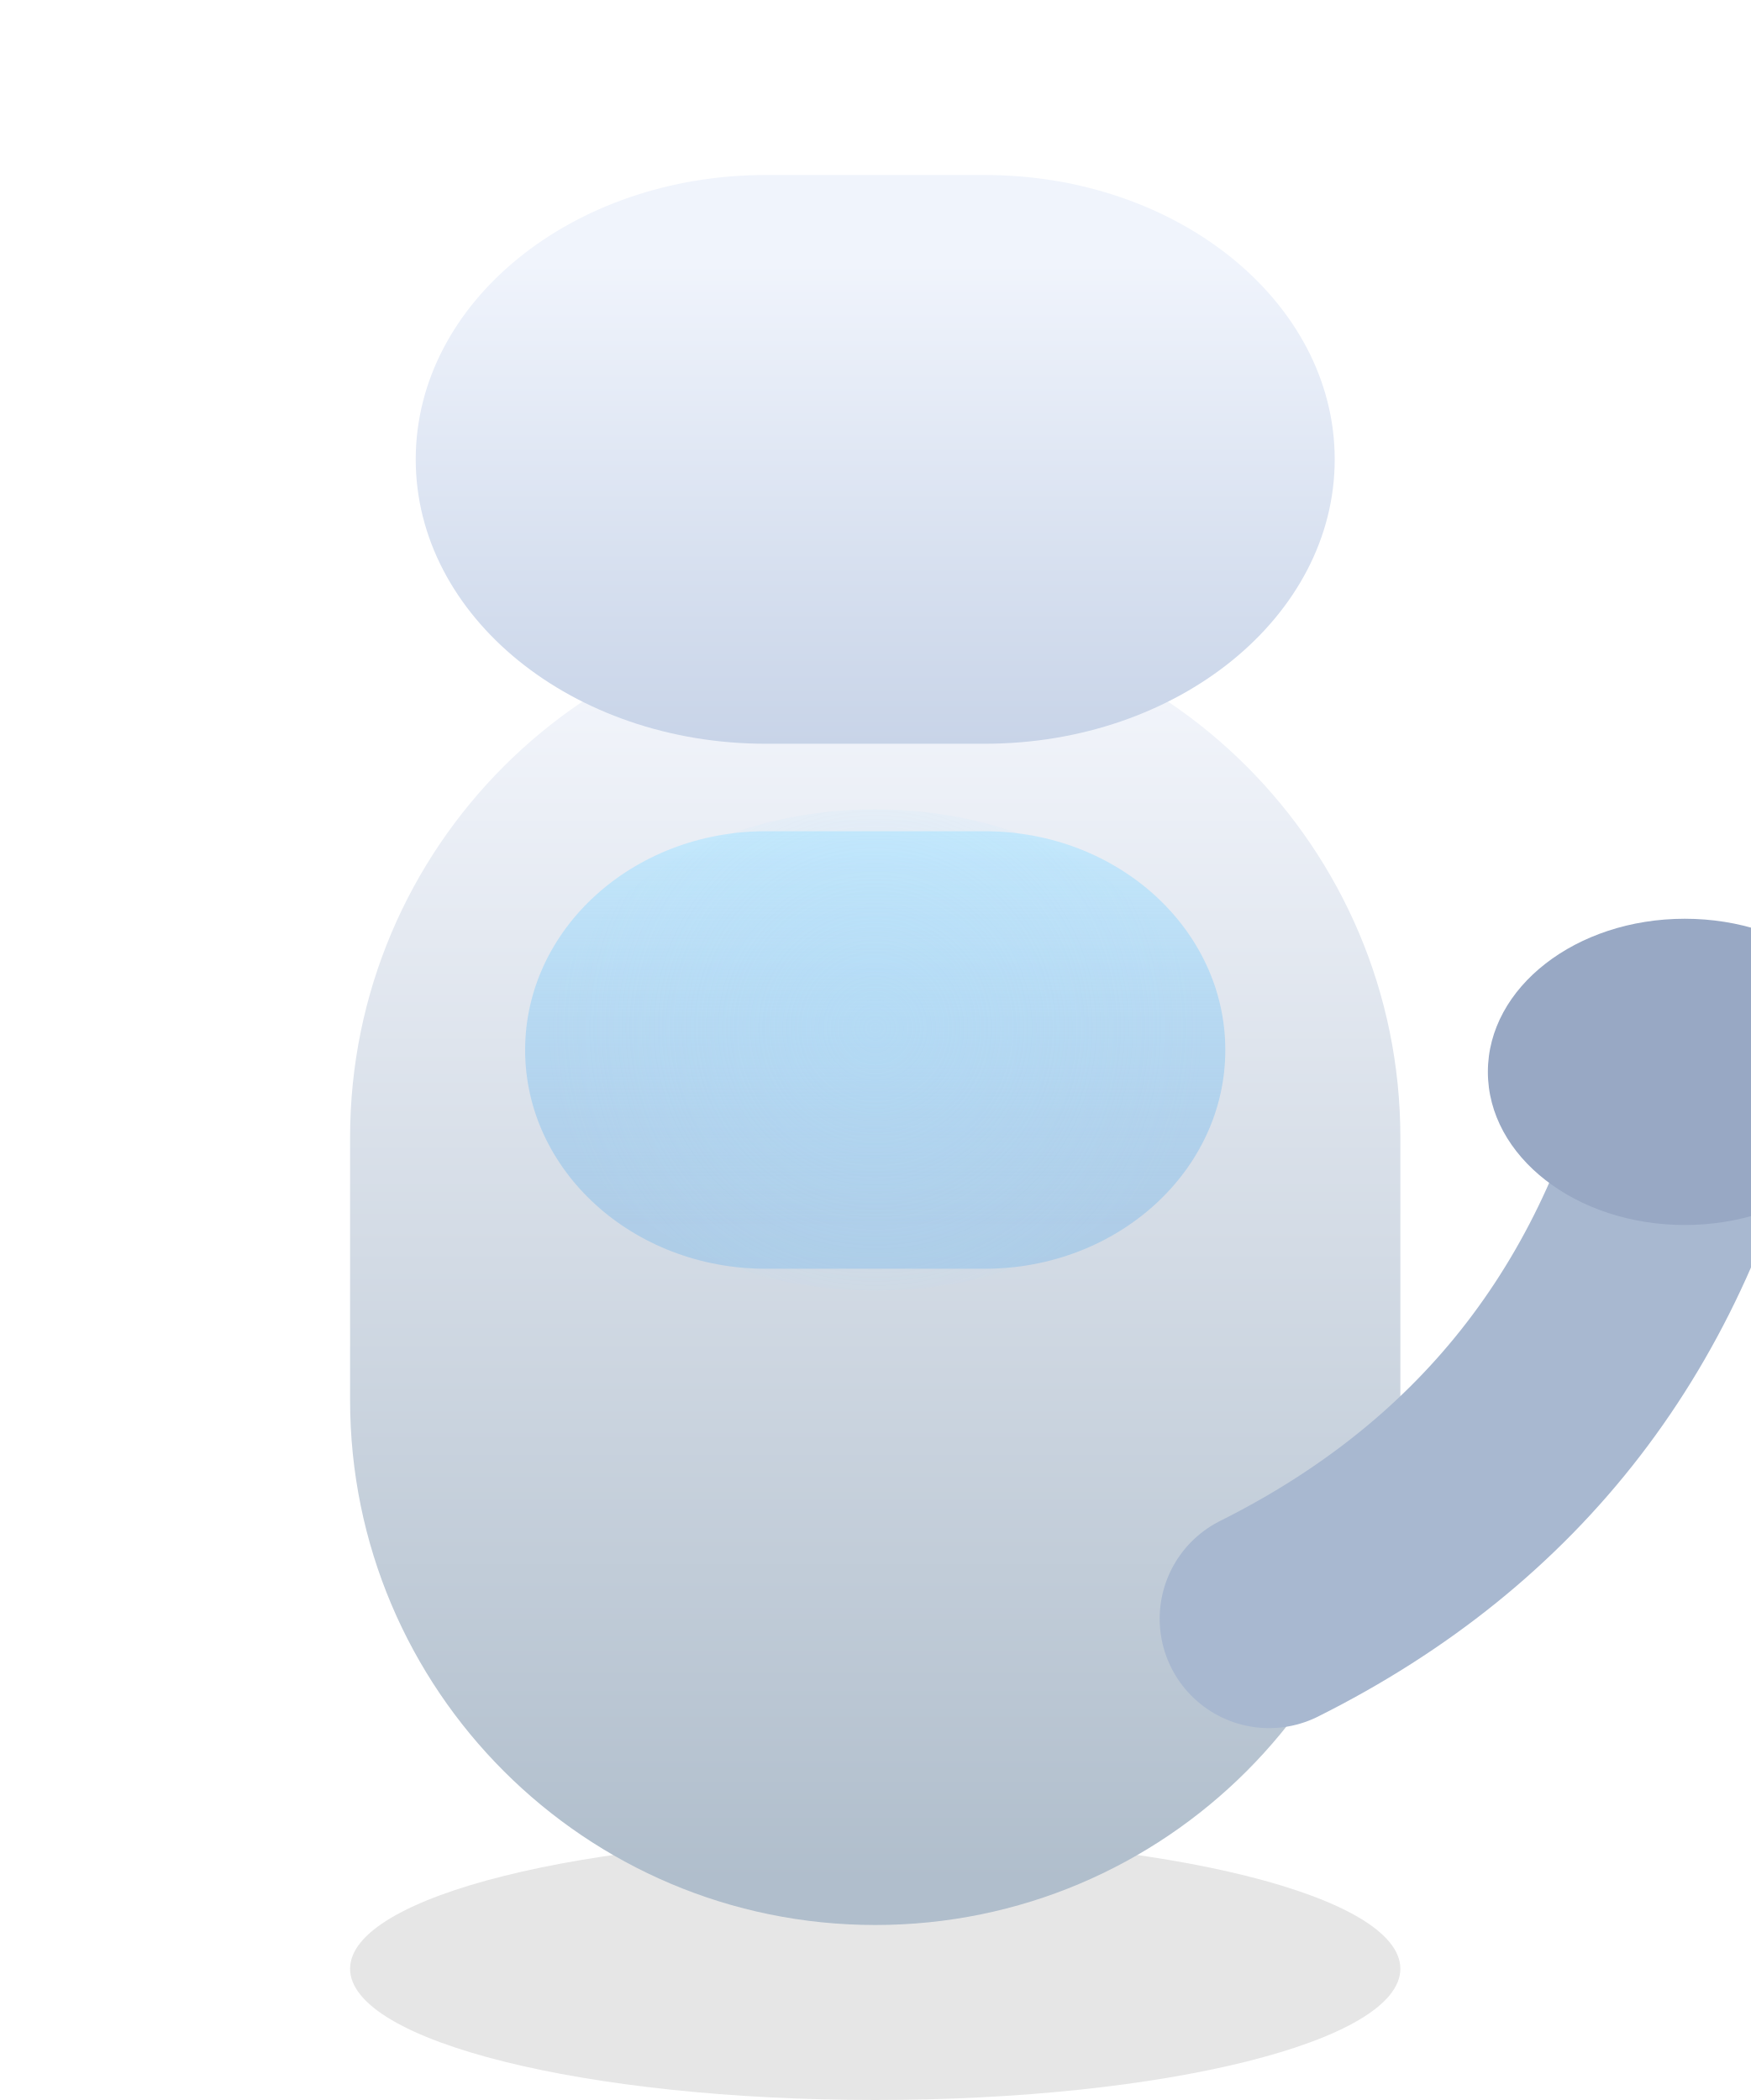
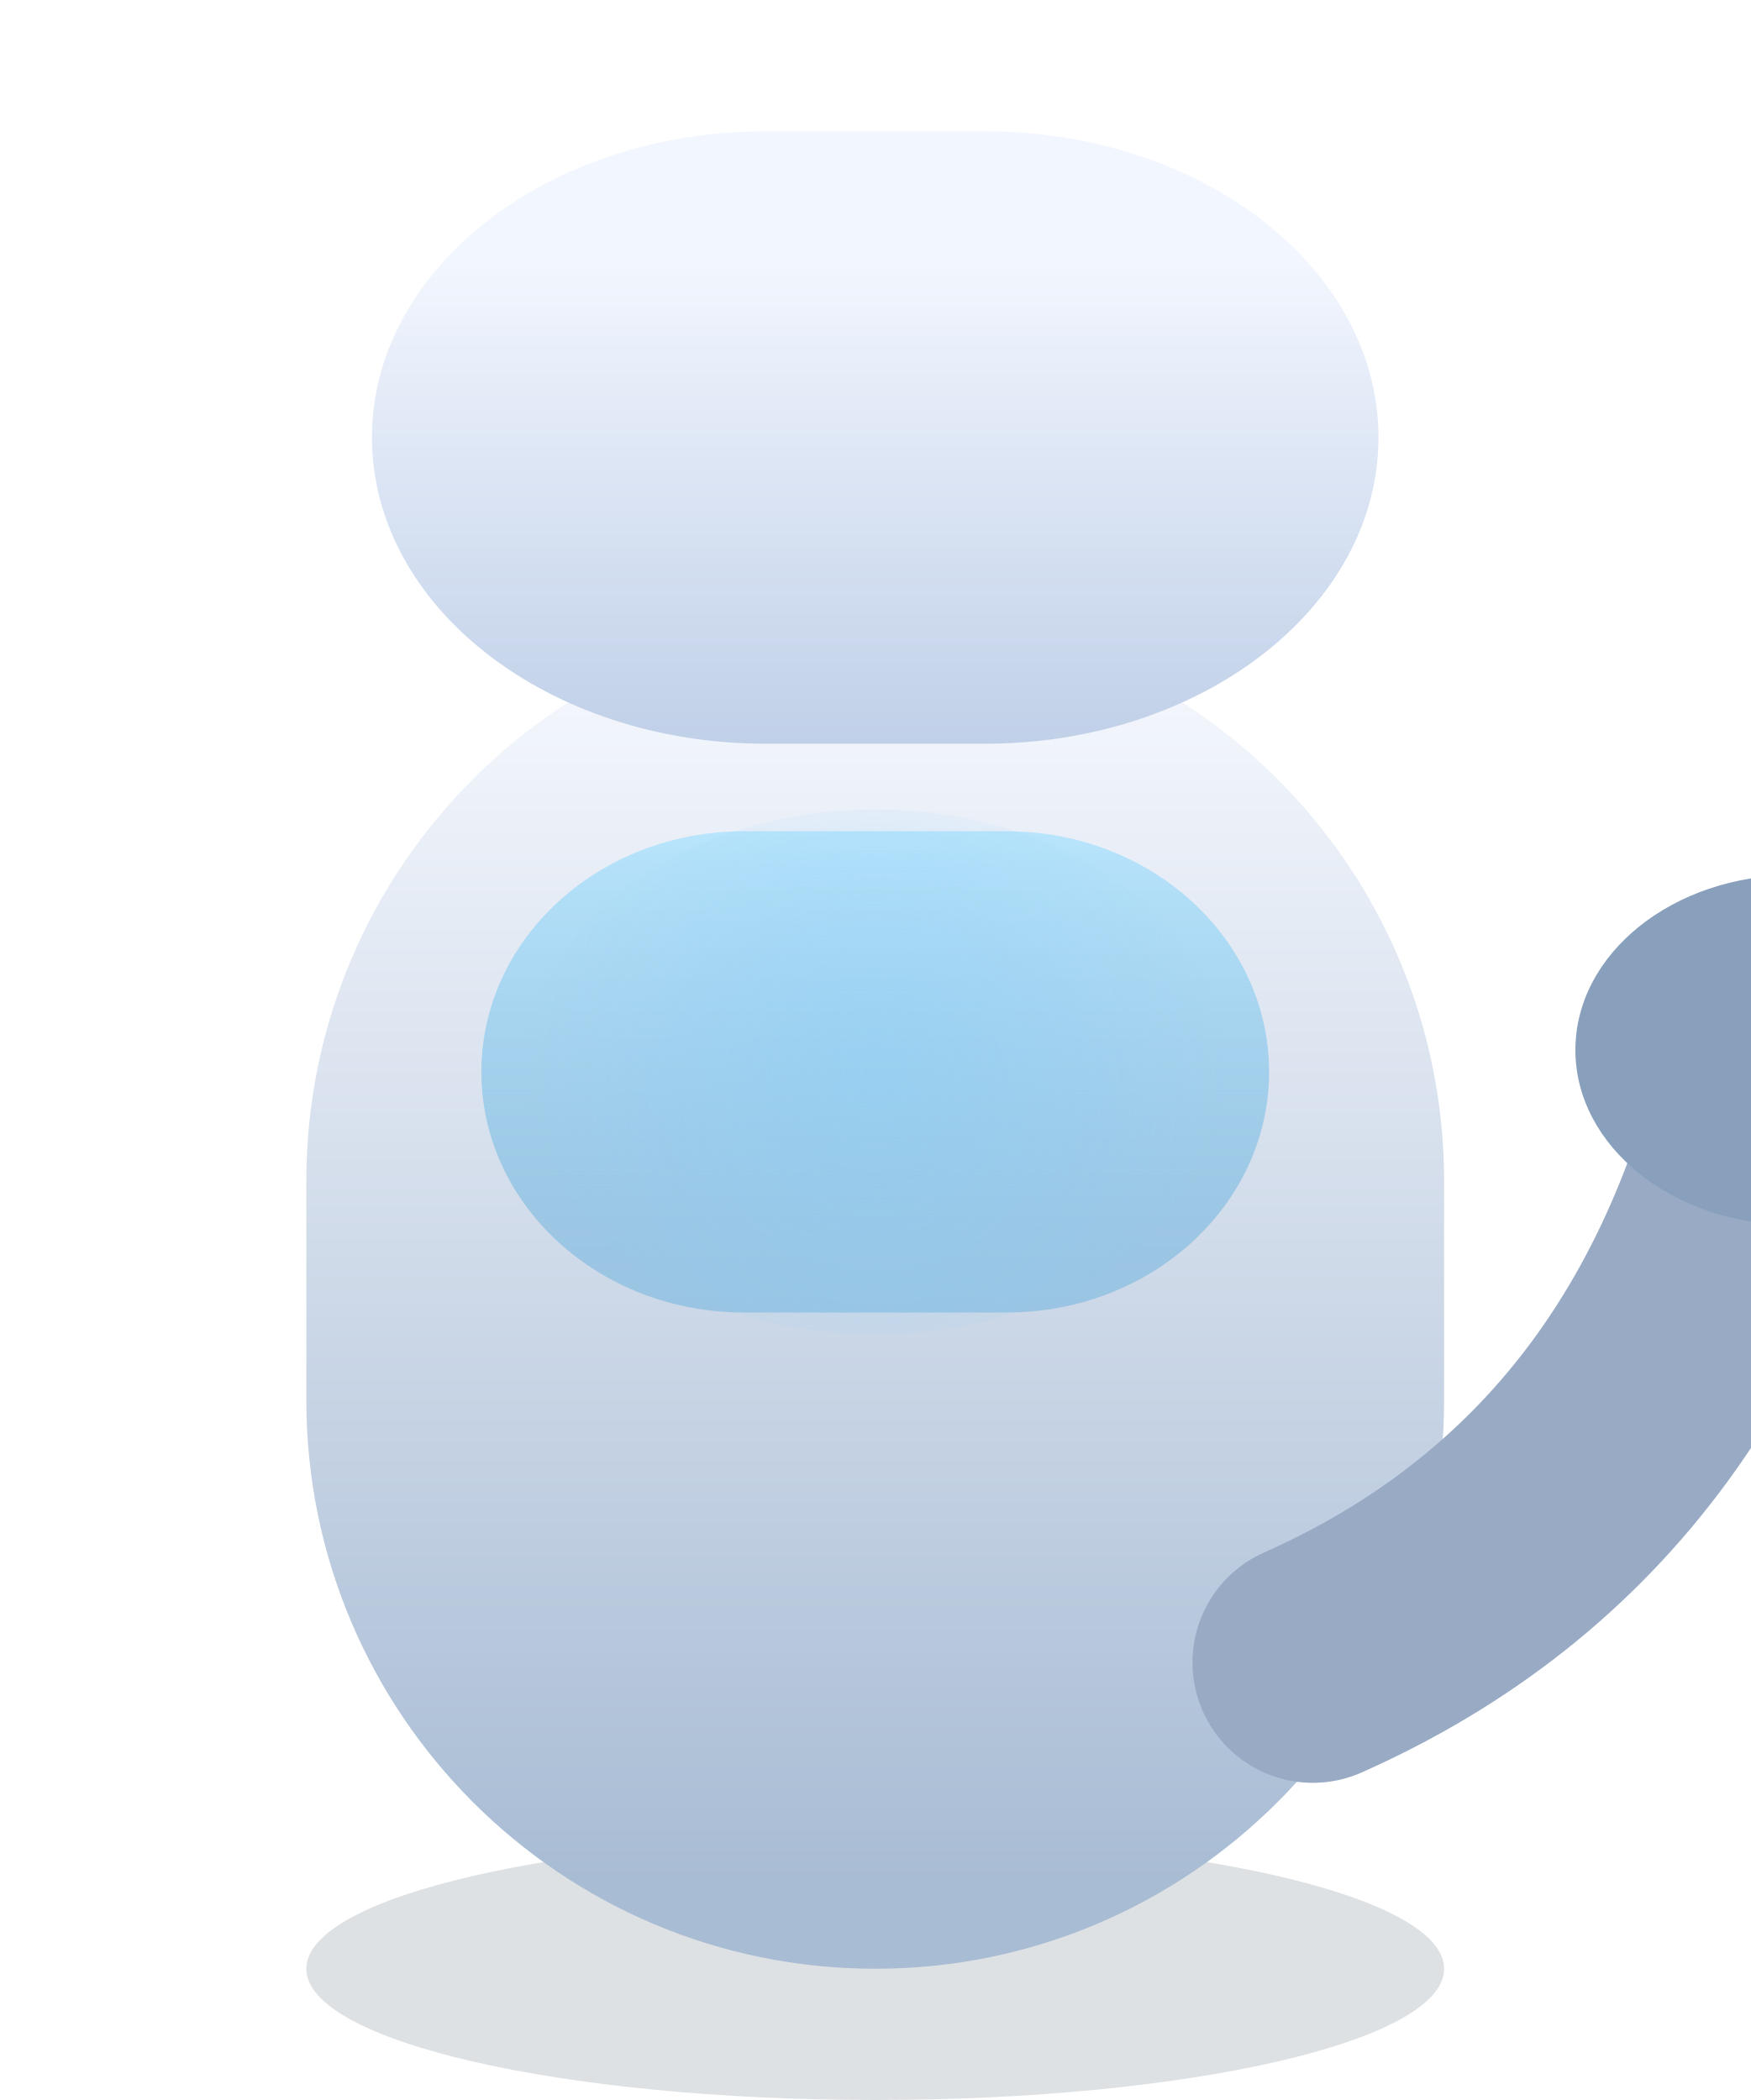
<svg xmlns="http://www.w3.org/2000/svg" viewBox="0 0 80 96" role="img" aria-label="Fuel pump hero">
  <defs>
    <linearGradient id="pump-body" x1="40" y1="28" x2="40" y2="86" gradientUnits="userSpaceOnUse">
-       <stop stop-color="#F6F8FE" />
-       <stop offset="1" stop-color="#B0BECC" />
+       <stop stop-color="#F8FAFF" />
+       <stop offset="1" stop-color="#A8BCD4" />
    </linearGradient>
    <linearGradient id="pump-head" x1="40" y1="12" x2="40" y2="34" gradientUnits="userSpaceOnUse">
-       <stop stop-color="#F0F4FC" />
-       <stop offset="1" stop-color="#C8D4E8" />
+       <stop stop-color="#F2F6FE" />
+       <stop offset="1" stop-color="#C0D0E8" />
    </linearGradient>
    <linearGradient id="pump-screen" x1="40" y1="38" x2="40" y2="56" gradientUnits="userSpaceOnUse">
-       <stop stop-color="#C4E8FC" />
-       <stop offset="1" stop-color="#90C0E8" stop-opacity=".55" />
+       <stop stop-color="#B8E4FC" />
+       <stop offset="1" stop-color="#78B8E0" stop-opacity=".6" />
    </linearGradient>
-     <radialGradient id="pump-glow" cx="40" cy="47" r="15" gradientUnits="userSpaceOnUse">
-       <stop stop-color="#B0E0FC" stop-opacity=".32" />
-       <stop offset="1" stop-color="#B0E0FC" stop-opacity="0" />
+     <radialGradient id="pump-glow" cx="40" cy="49" r="16" gradientUnits="userSpaceOnUse">
+       <stop stop-color="#88D0F8" stop-opacity=".38" />
+       <stop offset="1" stop-color="#88D0F8" stop-opacity="0" />
    </radialGradient>
  </defs>
-   <ellipse cx="40" cy="90" rx="24" ry="6" fill="rgba(0,0,0,.1)" />
-   <rect x="16" y="28" width="48" height="60" rx="24" fill="url(#pump-body)" />
-   <rect x="19" y="8" width="42" height="26" rx="16" fill="url(#pump-head)" />
-   <rect x="24" y="38" width="32" height="20" rx="11" fill="url(#pump-screen)" />
-   <path d="M58 74 Q74 66, 78 48" fill="none" stroke="#A8B8D0" stroke-width="10" stroke-linecap="round" />
-   <rect x="68" y="42" width="18" height="14" rx="9" fill="#98A8C4" />
-   <ellipse cx="40" cy="48" rx="15" ry="11" fill="url(#pump-glow)" />
+   <ellipse cx="40" cy="90" rx="26" ry="6" fill="rgba(15,40,60,.14)" />
+   <rect x="14" y="28" width="52" height="62" rx="26" fill="url(#pump-body)" />
+   <rect x="17" y="6" width="46" height="28" rx="18" fill="url(#pump-head)" />
+   <rect x="22" y="38" width="36" height="22" rx="12" fill="url(#pump-screen)" />
+   <path d="M60 76 Q78 68, 82 46" fill="none" stroke="#98AAC4" stroke-width="11" stroke-linecap="round" />
+   <rect x="72" y="40" width="20" height="16" rx="10" fill="#88A0BC" />
+   <ellipse cx="40" cy="49" rx="16" ry="12" fill="url(#pump-glow)" />
</svg>
